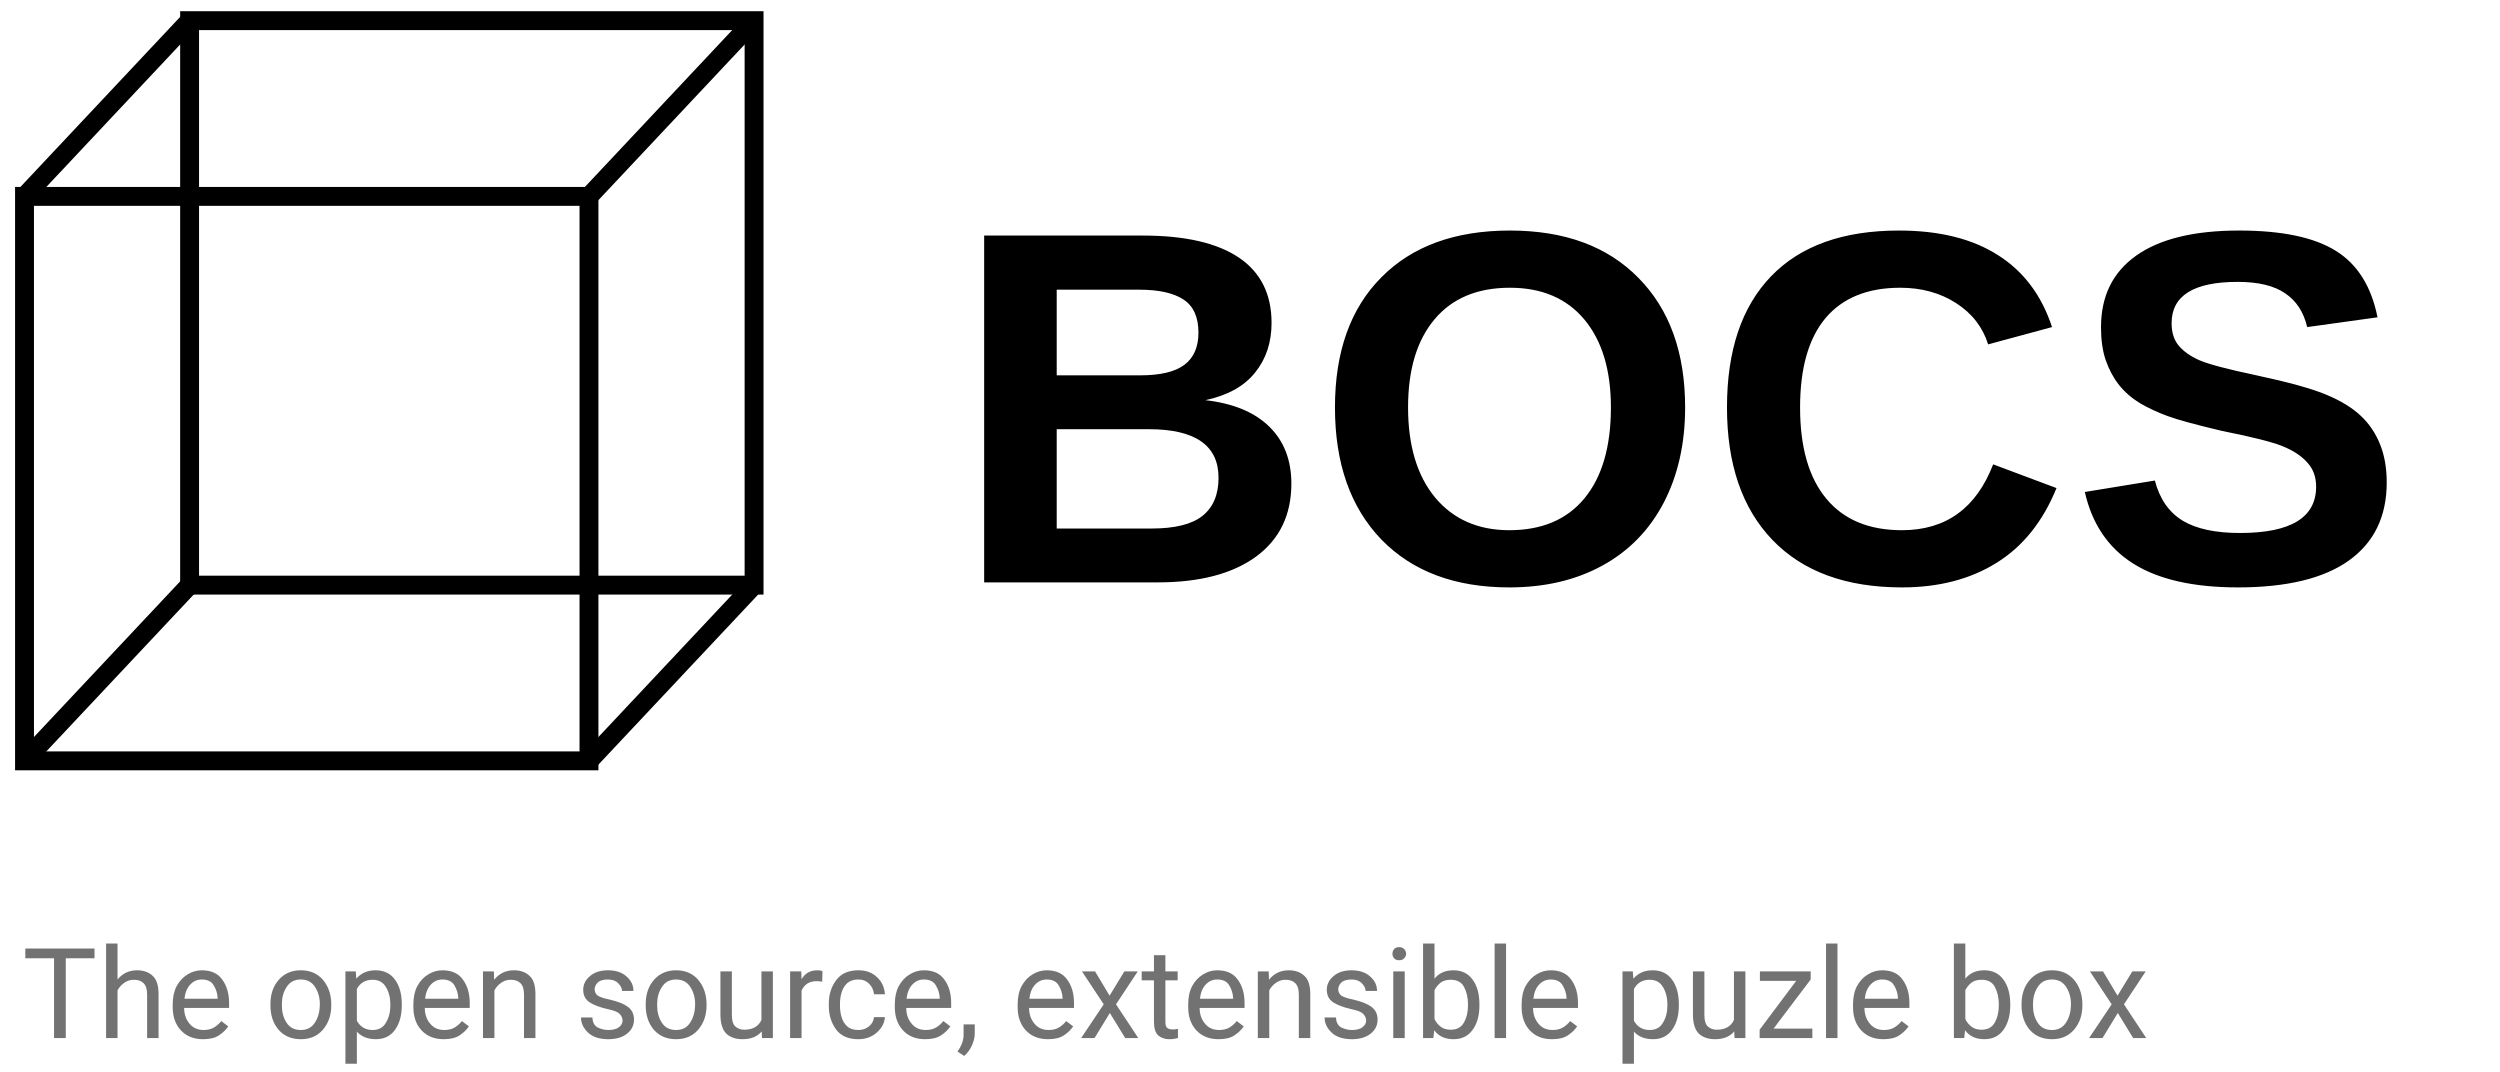
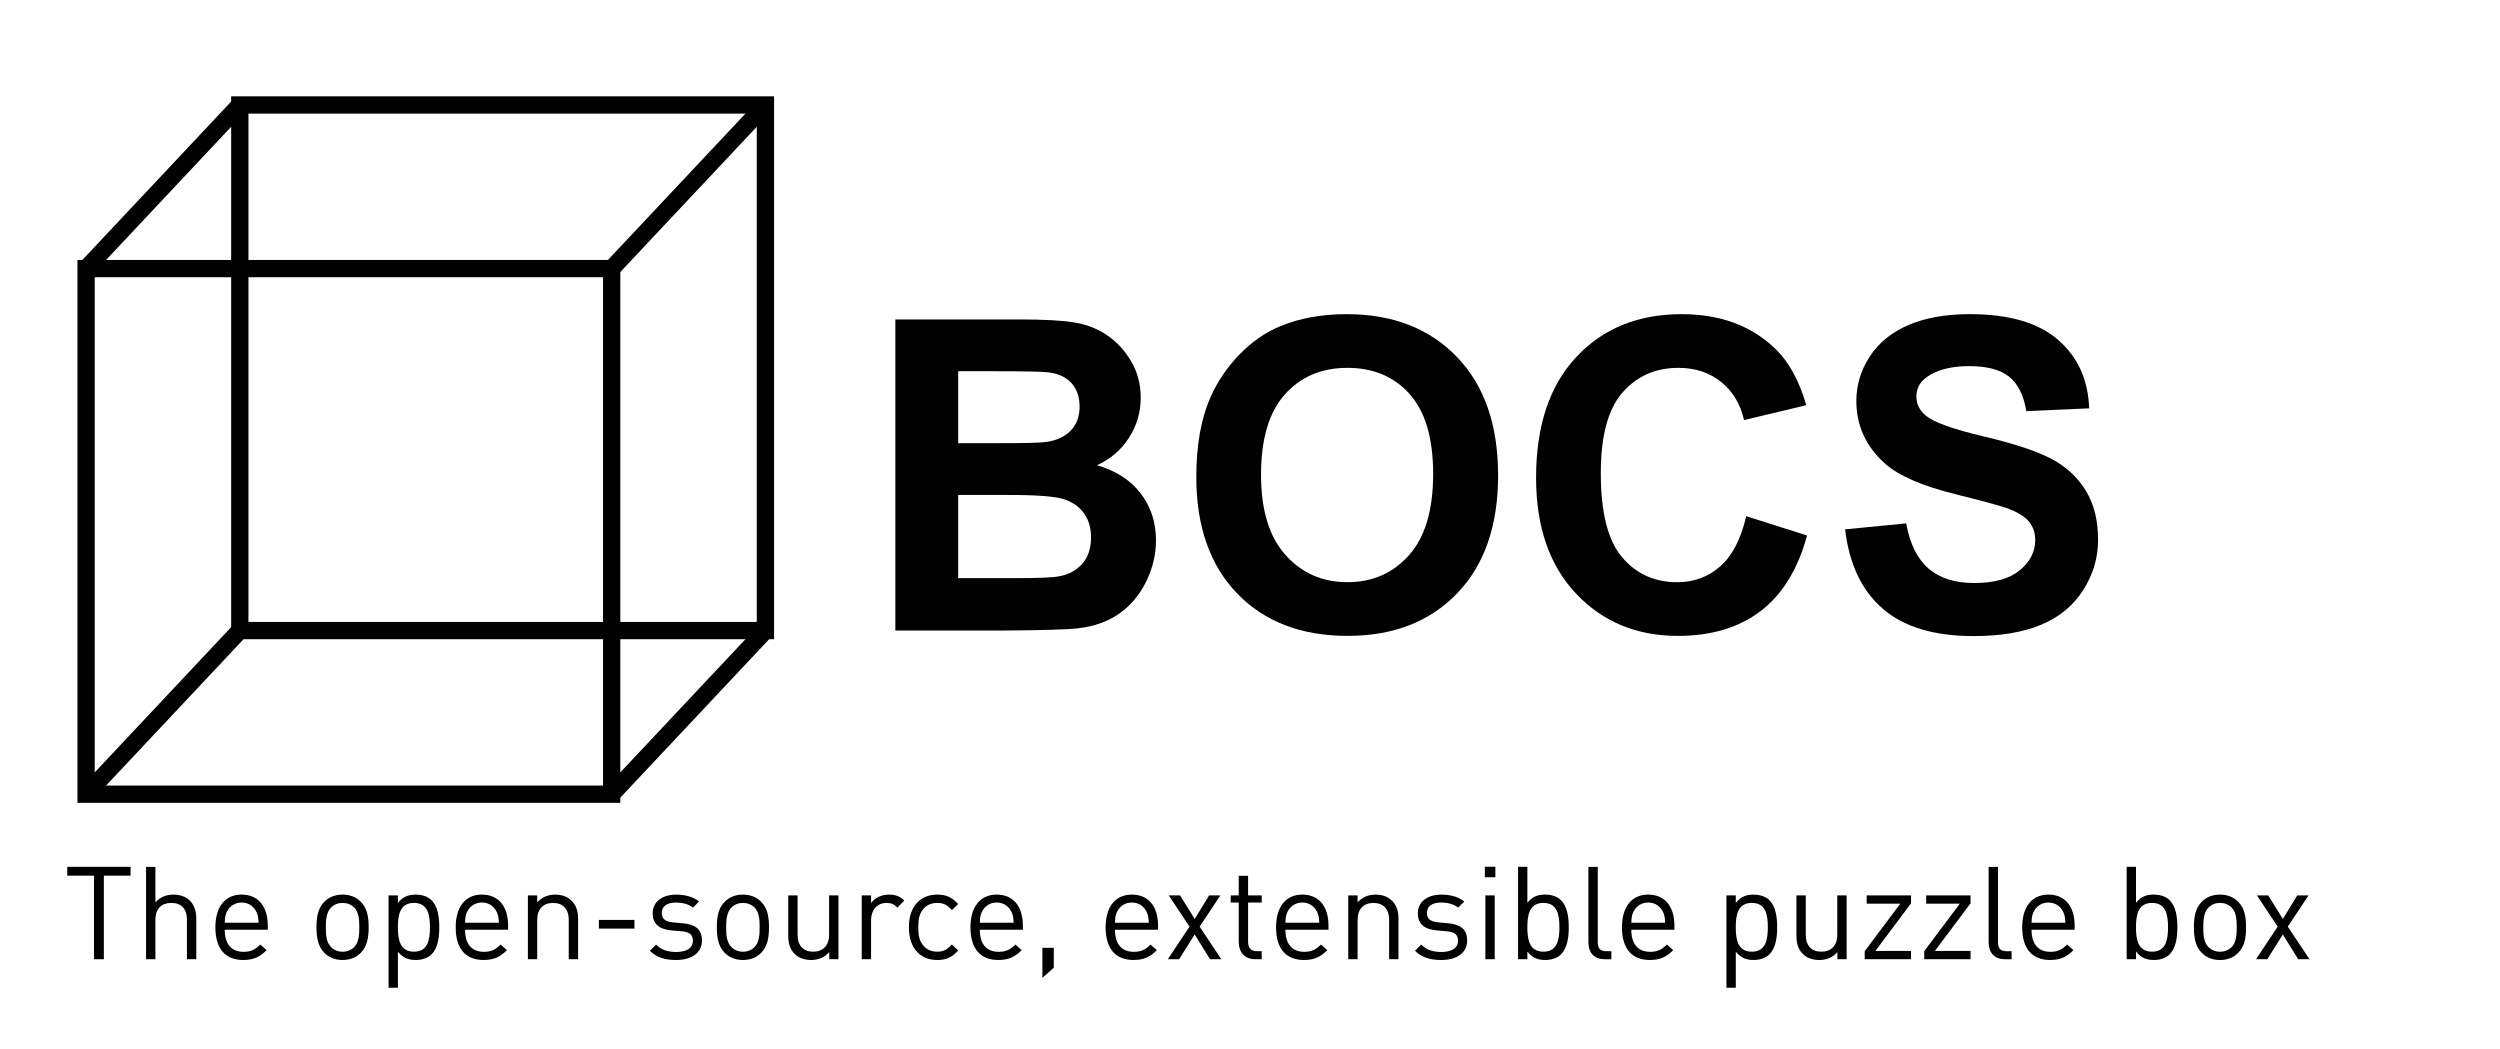
- <svg xmlns="http://www.w3.org/2000/svg" width="140mm" height="60mm" viewBox="0 0 140 60" version="1.1" id="svg1819">
-   <defs id="defs1813" />
-   <g id="layer1" transform="translate(0,-237)">
-     <path d="m 42.228,269.767 h -31.61 v -31.61 h 31.61 z" style="fill:none;stroke:#000000;stroke-width:1.058;stroke-linecap:butt;stroke-linejoin:miter;stroke-miterlimit:10;stroke-dasharray:none;stroke-opacity:1" id="path18" />
-     <path d="M 32.983,279.608 H 1.373 V 247.998 H 32.983 Z" style="fill:none;stroke:#000000;stroke-width:1.058;stroke-linecap:butt;stroke-linejoin:miter;stroke-miterlimit:10;stroke-dasharray:none;stroke-opacity:1" id="path20" />
-     <g id="g22" transform="matrix(0.3527778,0,0,-0.3527778,1.372457,247.9975)">
-       <path d="M 0,0 26.205,27.896" style="fill:none;stroke:#000000;stroke-width:3;stroke-linecap:butt;stroke-linejoin:miter;stroke-miterlimit:10;stroke-dasharray:none;stroke-opacity:1" id="path24" />
+ <svg xmlns="http://www.w3.org/2000/svg" version="1.1" id="Layer_1" x="0px" y="0px" width="144.667px" height="60.667px" viewBox="0 0 144.667 60.667" enable-background="new 0 0 144.667 60.667" xml:space="preserve">
+   <g>
+     <g>
+       <rect x="13.877" y="6.074" fill="none" stroke="#010101" stroke-miterlimit="10" width="30.415" height="30.415" />
+       <rect x="4.982" y="15.543" fill="none" stroke="#010101" stroke-miterlimit="10" width="30.414" height="30.415" />
+       <line fill="none" stroke="#010101" stroke-miterlimit="10" x1="4.982" y1="15.543" x2="13.877" y2="6.074" />
+       <line fill="none" stroke="#010101" stroke-miterlimit="10" x1="35.396" y1="15.543" x2="44.292" y2="6.074" />
+       <line fill="none" stroke="#010101" stroke-miterlimit="10" x1="35.396" y1="45.958" x2="44.292" y2="36.489" />
+       <line fill="none" stroke="#010101" stroke-miterlimit="10" x1="4.982" y1="45.958" x2="13.877" y2="36.489" />
    </g>
-     <g id="g26" transform="matrix(0.3527778,0,0,-0.3527778,32.98293,247.9975)">
-       <path d="M 0,0 26.205,27.896" style="fill:none;stroke:#000000;stroke-width:3;stroke-linecap:butt;stroke-linejoin:miter;stroke-miterlimit:10;stroke-dasharray:none;stroke-opacity:1" id="path28" />
+     <g>
+       <path fill="#010101" d="M51.812,18.485h7.197c1.425,0,2.486,0.06,3.187,0.178s1.326,0.366,1.879,0.743    c0.553,0.377,1.014,0.878,1.382,1.504c0.368,0.626,0.553,1.329,0.553,2.106c0,0.843-0.228,1.617-0.682,2.321    c-0.454,0.705-1.07,1.232-1.849,1.584c1.098,0.319,1.94,0.864,2.53,1.633s0.884,1.674,0.884,2.714c0,0.819-0.19,1.615-0.57,2.389    c-0.381,0.773-0.901,1.392-1.561,1.854c-0.659,0.463-1.472,0.748-2.438,0.854c-0.605,0.066-2.067,0.107-4.384,0.123h-6.129V18.485    z M55.447,21.482v4.163h2.382c1.417,0,2.297-0.02,2.641-0.061c0.622-0.074,1.111-0.289,1.468-0.645s0.534-0.825,0.534-1.406    c0-0.557-0.153-1.009-0.461-1.357c-0.307-0.348-0.763-0.559-1.369-0.632c-0.36-0.041-1.396-0.062-3.106-0.062H55.447z     M55.447,28.642v4.814h3.365c1.31,0,2.141-0.037,2.492-0.111c0.541-0.098,0.98-0.337,1.32-0.718s0.51-0.891,0.51-1.529    c0-0.541-0.131-0.999-0.393-1.375c-0.263-0.376-0.641-0.651-1.137-0.823c-0.495-0.172-1.569-0.258-3.224-0.258H55.447z" />
+       <path fill="#010101" d="M69.226,27.598c0-1.833,0.274-3.373,0.823-4.618c0.409-0.917,0.968-1.739,1.676-2.468    c0.708-0.729,1.484-1.269,2.327-1.621c1.122-0.475,2.416-0.712,3.881-0.712c2.653,0,4.775,0.823,6.368,2.469    c1.592,1.646,2.389,3.934,2.389,6.865c0,2.907-0.79,5.181-2.37,6.822s-3.692,2.462-6.337,2.462c-2.678,0-4.807-0.817-6.387-2.45    S69.226,30.463,69.226,27.598z M72.972,27.475c0,2.039,0.471,3.584,1.412,4.636c0.941,1.052,2.137,1.578,3.586,1.578    s2.639-0.521,3.567-1.565c0.93-1.044,1.395-2.61,1.395-4.698c0-2.063-0.453-3.602-1.357-4.618    c-0.904-1.015-2.106-1.522-3.604-1.522s-2.706,0.514-3.623,1.541S72.972,25.404,72.972,27.475z" />
+       <path fill="#010101" d="M101.047,29.87l3.524,1.118c-0.54,1.965-1.438,3.424-2.695,4.378c-1.257,0.954-2.852,1.431-4.784,1.431    c-2.391,0-4.355-0.817-5.895-2.45s-2.309-3.866-2.309-6.699c0-2.997,0.773-5.324,2.321-6.982c1.547-1.658,3.581-2.487,6.104-2.487    c2.202,0,3.991,0.651,5.366,1.953c0.819,0.77,1.433,1.875,1.843,3.316l-3.599,0.86c-0.213-0.934-0.657-1.67-1.332-2.21    c-0.676-0.541-1.497-0.811-2.463-0.811c-1.334,0-2.417,0.479-3.248,1.437s-1.247,2.51-1.247,4.655c0,2.276,0.41,3.897,1.229,4.863    c0.818,0.966,1.883,1.449,3.193,1.449c0.966,0,1.797-0.307,2.493-0.921C100.244,32.154,100.744,31.188,101.047,29.87z" />
+       <path fill="#010101" d="M106.77,30.631l3.536-0.344c0.213,1.187,0.646,2.059,1.296,2.616c0.651,0.557,1.529,0.835,2.635,0.835    c1.17,0,2.053-0.248,2.646-0.743c0.593-0.495,0.89-1.074,0.89-1.738c0-0.425-0.124-0.788-0.374-1.086s-0.686-0.559-1.308-0.78    c-0.426-0.147-1.396-0.409-2.911-0.786c-1.948-0.483-3.315-1.077-4.102-1.781c-1.105-0.991-1.658-2.198-1.658-3.623    c0-0.917,0.26-1.774,0.78-2.573c0.52-0.798,1.269-1.406,2.247-1.824s2.159-0.626,3.543-0.626c2.26,0,3.961,0.496,5.103,1.486    c1.143,0.991,1.742,2.313,1.8,3.966l-3.636,0.16c-0.155-0.925-0.489-1.59-1.001-1.996s-1.279-0.608-2.303-0.608    c-1.056,0-1.883,0.217-2.48,0.651c-0.385,0.279-0.577,0.651-0.577,1.118c0,0.426,0.18,0.79,0.54,1.093    c0.459,0.385,1.572,0.786,3.341,1.203c1.769,0.418,3.076,0.85,3.924,1.296s1.511,1.056,1.989,1.83    c0.479,0.774,0.719,1.73,0.719,2.868c0,1.032-0.287,1.998-0.859,2.898c-0.573,0.901-1.384,1.57-2.432,2.008    c-1.049,0.438-2.354,0.657-3.918,0.657c-2.276,0-4.024-0.526-5.244-1.578C107.735,34.179,107.007,32.646,106.77,30.631z" />
    </g>
-     <g id="g30" transform="matrix(0.3527778,0,0,-0.3527778,32.98293,279.608)">
-       <path d="M 0,0 26.205,27.896" style="fill:none;stroke:#000000;stroke-width:3;stroke-linecap:butt;stroke-linejoin:miter;stroke-miterlimit:10;stroke-dasharray:none;stroke-opacity:1" id="path32" />
+     <g>
+       <path d="M6.009,50.672v4.835h-0.57v-4.835H3.892v-0.511h3.664v0.511H6.009z" />
+       <path d="M10.817,55.507v-2.282c0-0.653-0.338-0.976-0.901-0.976s-0.923,0.322-0.923,0.976v2.282H8.452v-5.346h0.541v2.058    c0.27-0.301,0.616-0.45,1.036-0.45c0.841,0,1.329,0.532,1.329,1.366v2.372H10.817z" />
+       <path d="M13.005,53.803c0,0.811,0.375,1.276,1.088,1.276c0.428,0,0.676-0.128,0.968-0.421l0.368,0.323    c-0.375,0.375-0.729,0.57-1.352,0.57c-0.983,0-1.614-0.586-1.614-1.892c0-1.201,0.578-1.892,1.516-1.892    c0.961,0,1.517,0.683,1.517,1.794v0.24H13.005z M14.844,52.781c-0.157-0.337-0.465-0.555-0.863-0.555    c-0.397,0-0.706,0.218-0.863,0.555c-0.09,0.195-0.098,0.315-0.112,0.616h1.959C14.941,53.097,14.934,52.977,14.844,52.781z" />
+       <path d="M20.882,55.132c-0.255,0.263-0.608,0.42-1.059,0.42c-0.45,0-0.803-0.157-1.059-0.42c-0.375-0.383-0.45-0.901-0.45-1.472    s0.075-1.097,0.45-1.472c0.255-0.263,0.608-0.42,1.059-0.42c0.451,0,0.804,0.157,1.059,0.42c0.375,0.375,0.451,0.901,0.451,1.472    S21.257,54.749,20.882,55.132z M20.499,52.519c-0.18-0.18-0.413-0.27-0.676-0.27s-0.488,0.09-0.668,0.27    c-0.271,0.271-0.3,0.721-0.3,1.142c0,0.413,0.022,0.863,0.3,1.141c0.18,0.181,0.405,0.271,0.668,0.271s0.496-0.09,0.676-0.271    c0.271-0.277,0.293-0.728,0.293-1.141C20.792,53.239,20.77,52.789,20.499,52.519z" />
+       <path d="M24.97,55.229c-0.195,0.194-0.519,0.322-0.901,0.322c-0.405,0-0.735-0.098-1.043-0.48v2.087h-0.541v-5.345h0.541v0.436    c0.308-0.383,0.63-0.48,1.043-0.48c0.383,0,0.706,0.127,0.901,0.322c0.368,0.368,0.45,0.977,0.45,1.569    S25.338,54.854,24.97,55.229z M23.956,52.249c-0.811,0-0.931,0.69-0.931,1.411s0.12,1.411,0.931,1.411    c0.804,0,0.924-0.69,0.924-1.411S24.76,52.249,23.956,52.249z" />
+       <path d="M26.91,53.803c0,0.811,0.375,1.276,1.088,1.276c0.429,0,0.676-0.128,0.969-0.421l0.368,0.323    c-0.376,0.375-0.729,0.57-1.352,0.57c-0.983,0-1.614-0.586-1.614-1.892c0-1.201,0.578-1.892,1.517-1.892    c0.961,0,1.517,0.683,1.517,1.794v0.24H26.91z M28.749,52.781c-0.157-0.337-0.465-0.555-0.863-0.555    c-0.397,0-0.705,0.218-0.863,0.555c-0.09,0.195-0.098,0.315-0.112,0.616h1.959C28.847,53.097,28.84,52.977,28.749,52.781z" />
+       <path d="M32.911,55.507v-2.274c0-0.653-0.353-0.983-0.908-0.983s-0.916,0.338-0.916,0.983v2.274h-0.54v-3.693h0.54v0.405    c0.263-0.301,0.623-0.45,1.036-0.45c0.398,0,0.721,0.12,0.946,0.345c0.263,0.256,0.383,0.601,0.383,1.028v2.365H32.911z" />
+       <path d="M34.656,53.735v-0.503h2.058v0.503H34.656z" />
+       <path d="M39.12,55.552c-0.63,0-1.118-0.143-1.516-0.533l0.36-0.36c0.285,0.301,0.69,0.429,1.148,0.429    c0.615,0,0.983-0.218,0.983-0.653c0-0.331-0.181-0.503-0.616-0.541l-0.607-0.053c-0.721-0.06-1.104-0.375-1.104-0.99    c0-0.676,0.563-1.081,1.358-1.081c0.533,0,0.991,0.127,1.329,0.397l-0.354,0.353c-0.263-0.202-0.6-0.292-0.983-0.292    c-0.54,0-0.825,0.225-0.825,0.607c0,0.331,0.202,0.496,0.66,0.541l0.578,0.053c0.646,0.06,1.089,0.3,1.089,0.998    C40.622,55.139,40.021,55.552,39.12,55.552z" />
+       <path d="M44.049,55.132c-0.255,0.263-0.608,0.42-1.059,0.42s-0.803-0.157-1.059-0.42c-0.375-0.383-0.45-0.901-0.45-1.472    s0.075-1.097,0.45-1.472c0.256-0.263,0.608-0.42,1.059-0.42s0.804,0.157,1.059,0.42c0.375,0.375,0.45,0.901,0.45,1.472    S44.424,54.749,44.049,55.132z M43.666,52.519c-0.18-0.18-0.413-0.27-0.676-0.27s-0.488,0.09-0.668,0.27    c-0.271,0.271-0.301,0.721-0.301,1.142c0,0.413,0.023,0.863,0.301,1.141c0.18,0.181,0.405,0.271,0.668,0.271    s0.496-0.09,0.676-0.271c0.271-0.277,0.293-0.728,0.293-1.141C43.959,53.239,43.937,52.789,43.666,52.519z" />
+       <path d="M47.986,55.507v-0.413c-0.263,0.301-0.631,0.458-1.044,0.458c-0.397,0-0.729-0.12-0.953-0.346    c-0.263-0.255-0.376-0.607-0.376-1.035v-2.357h0.541v2.274c0,0.653,0.346,0.983,0.9,0.983c0.556,0,0.924-0.338,0.924-0.983v-2.274    h0.541v3.693H47.986z" />
+       <path d="M51.931,52.519c-0.203-0.202-0.353-0.27-0.638-0.27c-0.541,0-0.887,0.428-0.887,0.99v2.268h-0.54v-3.693h0.54v0.45    c0.203-0.308,0.608-0.495,1.036-0.495c0.354,0,0.623,0.082,0.886,0.345L51.931,52.519z" />
+       <path d="M54.232,55.552c-0.931,0-1.637-0.631-1.637-1.892c0-1.262,0.706-1.892,1.637-1.892c0.511,0,0.834,0.135,1.217,0.548    l-0.368,0.345c-0.278-0.308-0.495-0.412-0.849-0.412c-0.36,0-0.66,0.143-0.855,0.42c-0.173,0.24-0.24,0.525-0.24,0.991    s0.067,0.751,0.24,0.991c0.195,0.277,0.495,0.42,0.855,0.42c0.354,0,0.57-0.112,0.849-0.42l0.368,0.353    C55.066,55.417,54.743,55.552,54.232,55.552z" />
+       <path d="M56.698,53.803c0,0.811,0.375,1.276,1.089,1.276c0.428,0,0.675-0.128,0.968-0.421l0.368,0.323    c-0.375,0.375-0.729,0.57-1.352,0.57c-0.983,0-1.614-0.586-1.614-1.892c0-1.201,0.578-1.892,1.517-1.892    c0.961,0,1.517,0.683,1.517,1.794v0.24H56.698z M58.537,52.781c-0.157-0.337-0.465-0.555-0.863-0.555    c-0.397,0-0.705,0.218-0.863,0.555c-0.09,0.195-0.098,0.315-0.112,0.616h1.959C58.635,53.097,58.627,52.977,58.537,52.781z" />
+       <path d="M60.32,56.588v-1.741h0.66v1.148L60.32,56.588z" />
+       <path d="M64.52,53.803c0,0.811,0.375,1.276,1.088,1.276c0.429,0,0.676-0.128,0.969-0.421l0.368,0.323    c-0.376,0.375-0.729,0.57-1.352,0.57c-0.983,0-1.614-0.586-1.614-1.892c0-1.201,0.578-1.892,1.517-1.892    c0.961,0,1.517,0.683,1.517,1.794v0.24H64.52z M66.358,52.781c-0.157-0.337-0.465-0.555-0.863-0.555    c-0.397,0-0.705,0.218-0.863,0.555c-0.09,0.195-0.098,0.315-0.112,0.616h1.959C66.456,53.097,66.449,52.977,66.358,52.781z" />
+       <path d="M70.019,55.507l-0.886-1.434l-0.9,1.434h-0.653l1.253-1.885l-1.201-1.809h0.653l0.849,1.366l0.833-1.366h0.653    l-1.201,1.809l1.254,1.885H70.019z" />
+       <path d="M72.628,55.507c-0.631,0-0.946-0.443-0.946-0.991v-2.289h-0.465v-0.413h0.465V50.68h0.541v1.134h0.788v0.413h-0.788v2.274    c0,0.338,0.157,0.54,0.503,0.54h0.285v0.466H72.628z" />
+       <path d="M74.383,53.803c0,0.811,0.375,1.276,1.088,1.276c0.429,0,0.676-0.128,0.969-0.421l0.368,0.323    c-0.376,0.375-0.729,0.57-1.352,0.57c-0.983,0-1.614-0.586-1.614-1.892c0-1.201,0.578-1.892,1.517-1.892    c0.961,0,1.517,0.683,1.517,1.794v0.24H74.383z M76.222,52.781c-0.157-0.337-0.465-0.555-0.863-0.555    c-0.397,0-0.705,0.218-0.863,0.555c-0.09,0.195-0.098,0.315-0.112,0.616h1.959C76.319,53.097,76.313,52.977,76.222,52.781z" />
+       <path d="M80.384,55.507v-2.274c0-0.653-0.353-0.983-0.908-0.983s-0.916,0.338-0.916,0.983v2.274h-0.54v-3.693h0.54v0.405    c0.263-0.301,0.623-0.45,1.036-0.45c0.398,0,0.721,0.12,0.946,0.345c0.263,0.256,0.383,0.601,0.383,1.028v2.365H80.384z" />
+       <path d="M83.397,55.552c-0.63,0-1.118-0.143-1.516-0.533l0.36-0.36c0.285,0.301,0.69,0.429,1.148,0.429    c0.615,0,0.983-0.218,0.983-0.653c0-0.331-0.181-0.503-0.616-0.541L83.15,53.84c-0.721-0.06-1.104-0.375-1.104-0.99    c0-0.676,0.563-1.081,1.358-1.081c0.533,0,0.991,0.127,1.329,0.397l-0.354,0.353c-0.263-0.202-0.6-0.292-0.983-0.292    c-0.54,0-0.825,0.225-0.825,0.607c0,0.331,0.202,0.496,0.66,0.541l0.578,0.053c0.646,0.06,1.089,0.3,1.089,0.998    C84.899,55.139,84.299,55.552,83.397,55.552z" />
+       <path d="M85.924,50.763v-0.608h0.608v0.608H85.924z M85.954,55.507v-3.693h0.54v3.693H85.954z" />
+       <path d="M90.328,55.229c-0.194,0.194-0.518,0.322-0.9,0.322c-0.413,0-0.735-0.098-1.044-0.488v0.443h-0.54v-5.346h0.54v2.08    c0.309-0.383,0.639-0.473,1.044-0.473c0.383,0,0.706,0.127,0.9,0.322c0.368,0.368,0.451,0.977,0.451,1.569    S90.696,54.854,90.328,55.229z M89.315,52.249c-0.812,0-0.932,0.69-0.932,1.411s0.12,1.411,0.932,1.411    c0.803,0,0.923-0.69,0.923-1.411S90.118,52.249,89.315,52.249z" />
+       <path d="M92.854,55.507c-0.646,0-0.938-0.42-0.938-0.983v-4.362h0.541v4.34c0,0.36,0.12,0.54,0.495,0.54h0.293v0.466H92.854z" />
+       <path d="M94.399,53.803c0,0.811,0.375,1.276,1.089,1.276c0.428,0,0.675-0.128,0.968-0.421l0.368,0.323    c-0.375,0.375-0.729,0.57-1.352,0.57c-0.983,0-1.614-0.586-1.614-1.892c0-1.201,0.578-1.892,1.517-1.892    c0.961,0,1.517,0.683,1.517,1.794v0.24H94.399z M96.238,52.781c-0.157-0.337-0.465-0.555-0.863-0.555    c-0.397,0-0.705,0.218-0.863,0.555c-0.09,0.195-0.098,0.315-0.112,0.616h1.959C96.336,53.097,96.328,52.977,96.238,52.781z" />
+       <path d="M102.388,55.229c-0.194,0.194-0.518,0.322-0.9,0.322c-0.405,0-0.735-0.098-1.044-0.48v2.087h-0.54v-5.345h0.54v0.436    c0.309-0.383,0.631-0.48,1.044-0.48c0.383,0,0.706,0.127,0.9,0.322c0.368,0.368,0.451,0.977,0.451,1.569    S102.756,54.854,102.388,55.229z M101.375,52.249c-0.812,0-0.932,0.69-0.932,1.411s0.12,1.411,0.932,1.411    c0.803,0,0.923-0.69,0.923-1.411S102.178,52.249,101.375,52.249z" />
+       <path d="M106.326,55.507v-0.413c-0.263,0.301-0.631,0.458-1.044,0.458c-0.397,0-0.729-0.12-0.953-0.346    c-0.263-0.255-0.376-0.607-0.376-1.035v-2.357h0.541v2.274c0,0.653,0.346,0.983,0.9,0.983c0.556,0,0.924-0.338,0.924-0.983v-2.274    h0.541v3.693H106.326z" />
+       <path d="M107.905,55.507v-0.466l2.058-2.747h-1.944v-0.48h2.567v0.458l-2.064,2.755h2.064v0.48H107.905z" />
+       <path d="M111.348,55.507v-0.466l2.058-2.747h-1.944v-0.48h2.567v0.458l-2.064,2.755h2.064v0.48H111.348z" />
+       <path d="M116.014,55.507c-0.646,0-0.938-0.42-0.938-0.983v-4.362h0.54v4.34c0,0.36,0.12,0.54,0.495,0.54h0.293v0.466H116.014z" />
+       <path d="M117.559,53.803c0,0.811,0.375,1.276,1.088,1.276c0.429,0,0.676-0.128,0.969-0.421l0.368,0.323    c-0.376,0.375-0.729,0.57-1.352,0.57c-0.983,0-1.614-0.586-1.614-1.892c0-1.201,0.578-1.892,1.517-1.892    c0.961,0,1.517,0.683,1.517,1.794v0.24H117.559z M119.397,52.781c-0.157-0.337-0.465-0.555-0.863-0.555    c-0.397,0-0.705,0.218-0.863,0.555c-0.09,0.195-0.098,0.315-0.112,0.616h1.959C119.495,53.097,119.488,52.977,119.397,52.781z" />
+       <path d="M125.547,55.229c-0.194,0.194-0.518,0.322-0.9,0.322c-0.413,0-0.735-0.098-1.044-0.488v0.443h-0.54v-5.346h0.54v2.08    c0.309-0.383,0.639-0.473,1.044-0.473c0.383,0,0.706,0.127,0.9,0.322c0.368,0.368,0.451,0.977,0.451,1.569    S125.915,54.854,125.547,55.229z M124.534,52.249c-0.812,0-0.932,0.69-0.932,1.411s0.12,1.411,0.932,1.411    c0.803,0,0.923-0.69,0.923-1.411S125.337,52.249,124.534,52.249z" />
+       <path d="M129.522,55.132c-0.255,0.263-0.608,0.42-1.059,0.42s-0.803-0.157-1.059-0.42c-0.375-0.383-0.45-0.901-0.45-1.472    s0.075-1.097,0.45-1.472c0.256-0.263,0.608-0.42,1.059-0.42s0.804,0.157,1.059,0.42c0.376,0.375,0.45,0.901,0.45,1.472    S129.898,54.749,129.522,55.132z M129.14,52.519c-0.18-0.18-0.413-0.27-0.676-0.27s-0.487,0.09-0.668,0.27    c-0.271,0.271-0.3,0.721-0.3,1.142c0,0.413,0.022,0.863,0.3,1.141c0.181,0.181,0.405,0.271,0.668,0.271s0.496-0.09,0.676-0.271    c0.271-0.277,0.293-0.728,0.293-1.141C129.433,53.239,129.41,52.789,129.14,52.519z" />
+       <path d="M132.987,55.507l-0.886-1.434l-0.9,1.434h-0.653l1.253-1.885l-1.201-1.809h0.653l0.849,1.366l0.833-1.366h0.653    l-1.201,1.809l1.254,1.885H132.987z" />
    </g>
-     <g id="g34" transform="matrix(0.3527778,0,0,-0.3527778,1.372457,279.608)">
-       <path d="M 0,0 26.205,27.896" style="fill:none;stroke:#000000;stroke-width:3;stroke-linecap:butt;stroke-linejoin:miter;stroke-miterlimit:10;stroke-dasharray:none;stroke-opacity:1" id="path36" />
-     </g>
-     <text y="269.613" x="53.223" style="font-variant:normal;font-weight:bold;font-stretch:normal;font-size:28.222px;font-family:Arial;-inkscape-font-specification:Arial-BoldMT;writing-mode:lr-tb;fill:#000000;fill-opacity:1;fill-rule:nonzero;stroke:none;stroke-width:0.353" id="text40">
-       <tspan style="stroke-width:0.353" x="53.223 73.599 95.556 115.932" y="269.613" id="tspan38">BOCS</tspan>
-     </text>
-     <text y="295.13" x="1.247" style="font-variant:normal;font-weight:normal;font-stretch:normal;font-size:7.056px;font-family:Roboto;-inkscape-font-specification:Roboto-Regular;writing-mode:lr-tb;fill:#727272;fill-opacity:1;fill-rule:nonzero;stroke:none;stroke-width:0.353" id="text44">
-       <tspan style="stroke-width:0.353" x="1.247 5.917 10.264 14.462 16.67 21.15 25.567 29.765 34.118 36.323 40.423 44.903 49.249 52.03 56.178 60.376 62.218 64.426 68.624 72.582 75.348 79.546 83.9 87.999 90.172 94.589 96.762 100.96 103.165 107.582 111.928 115.886 118.059 122.257 124.462 128.879 133.288" y="295.13" id="tspan42">The open source, extensible puzle box</tspan>
-     </text>
  </g>
</svg>
